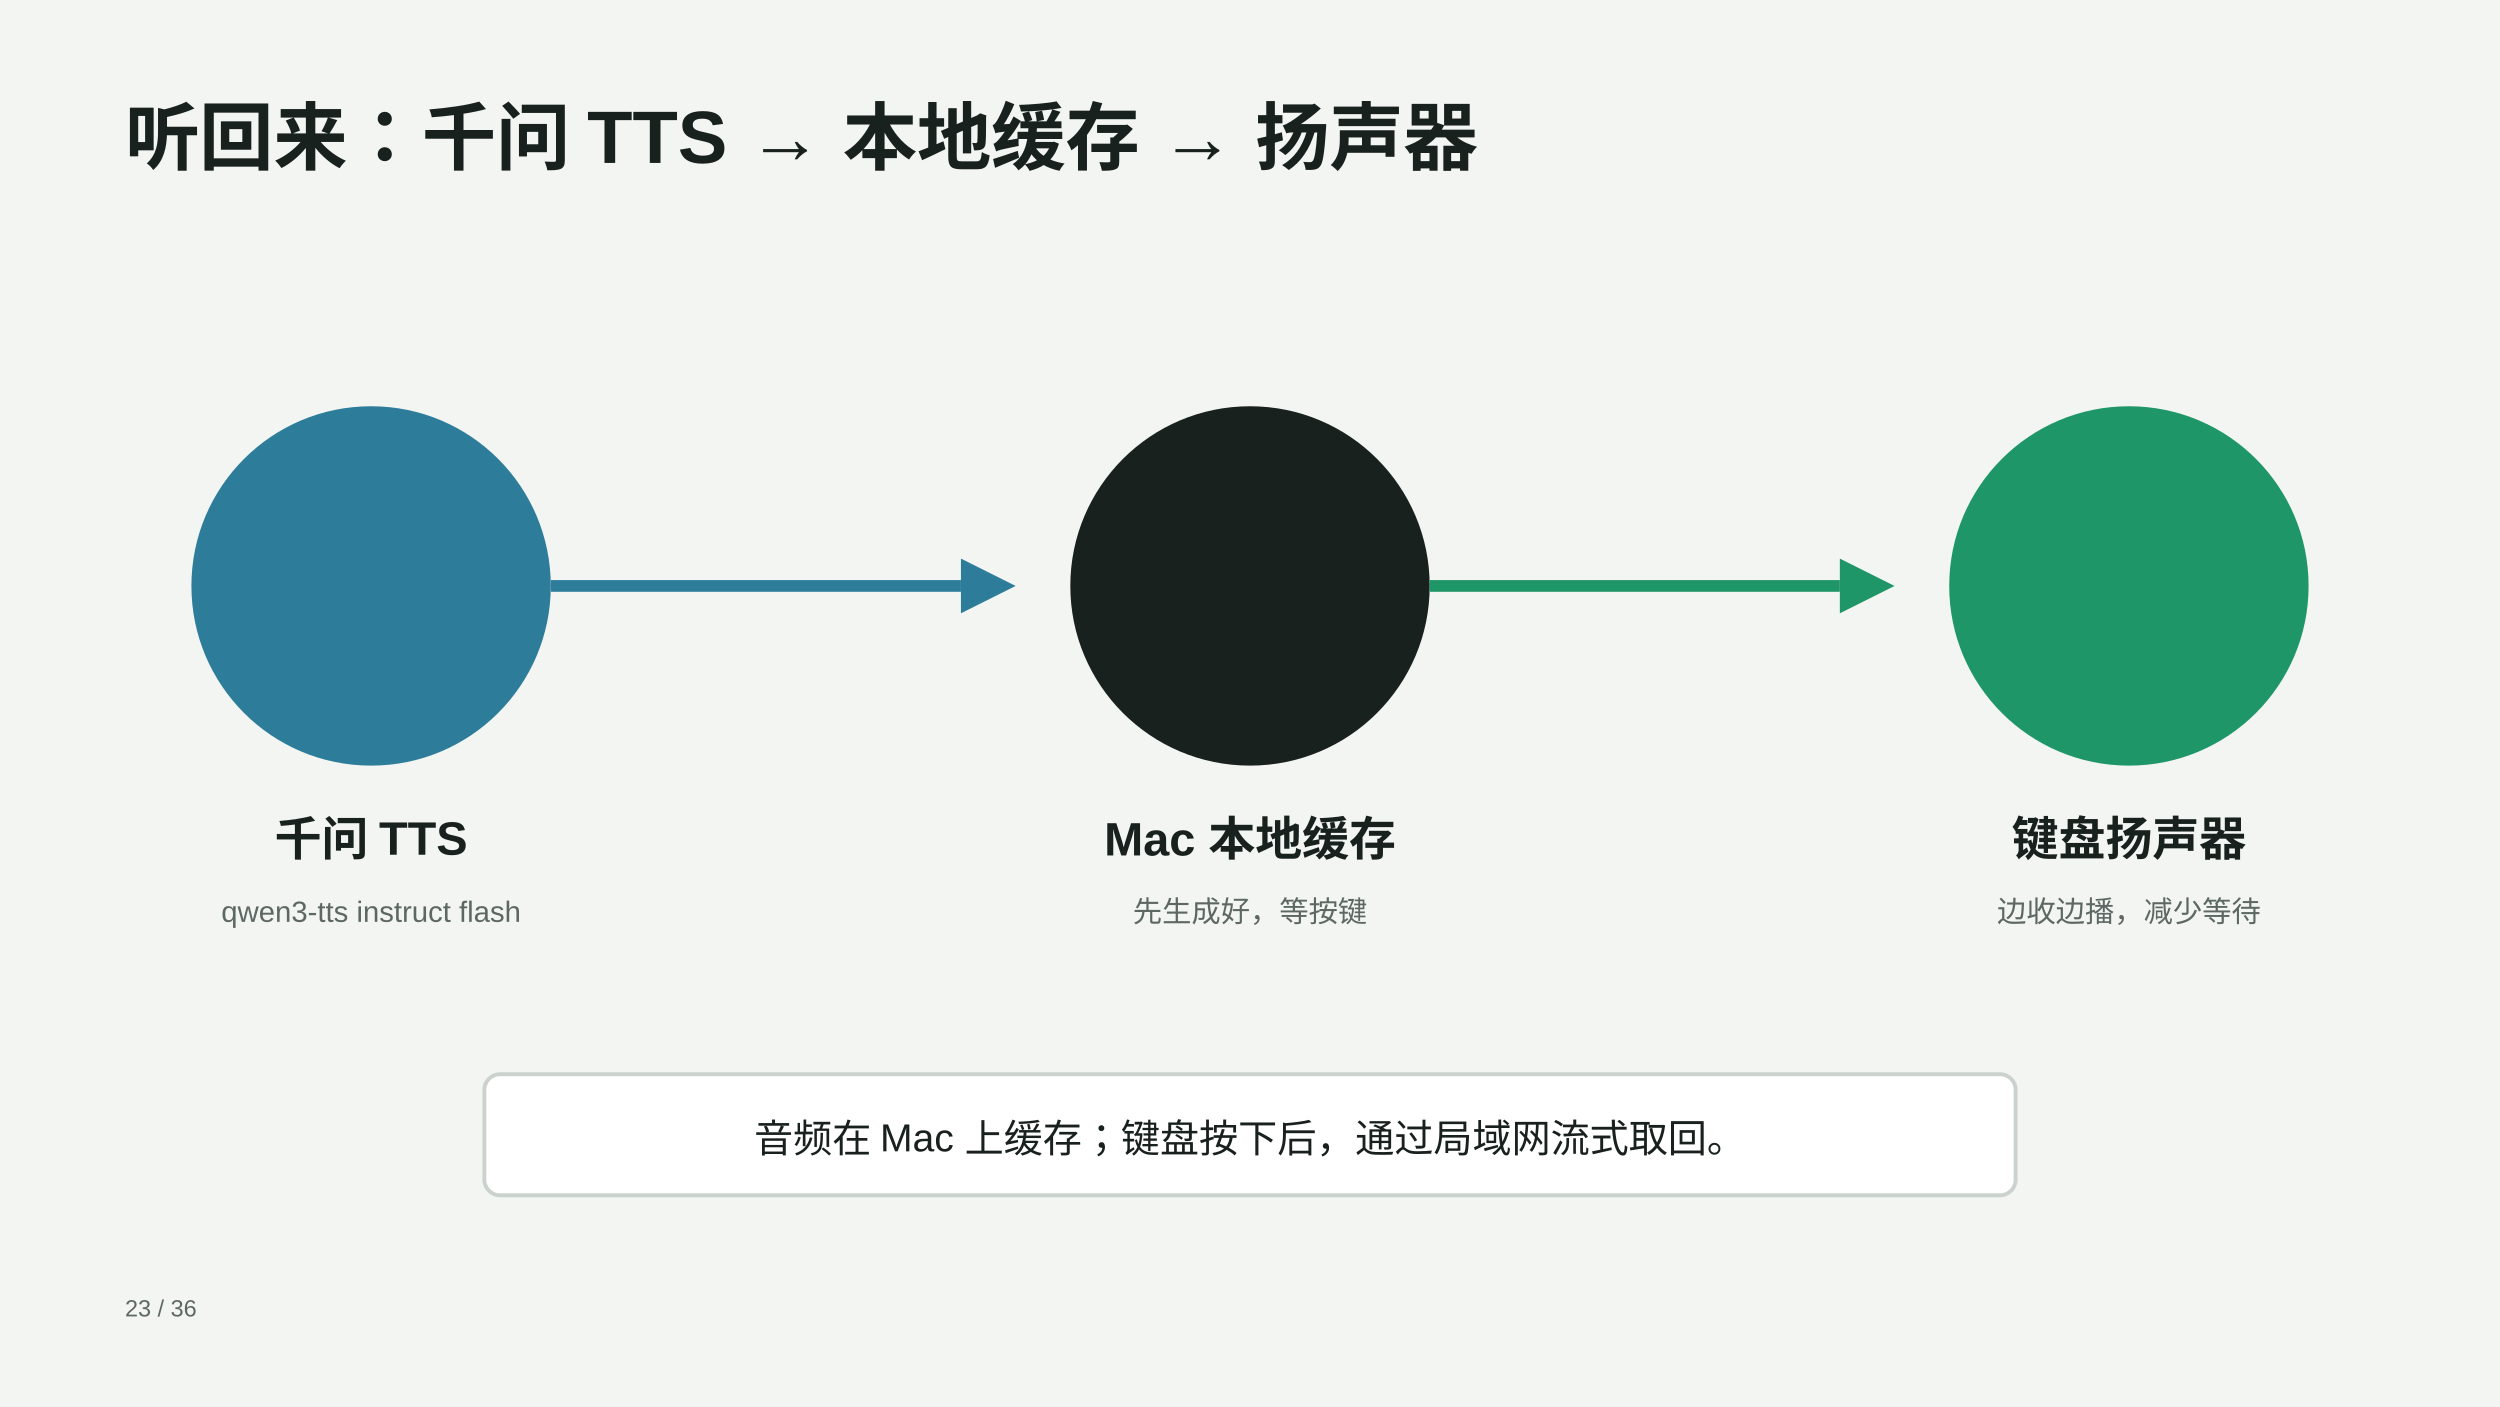
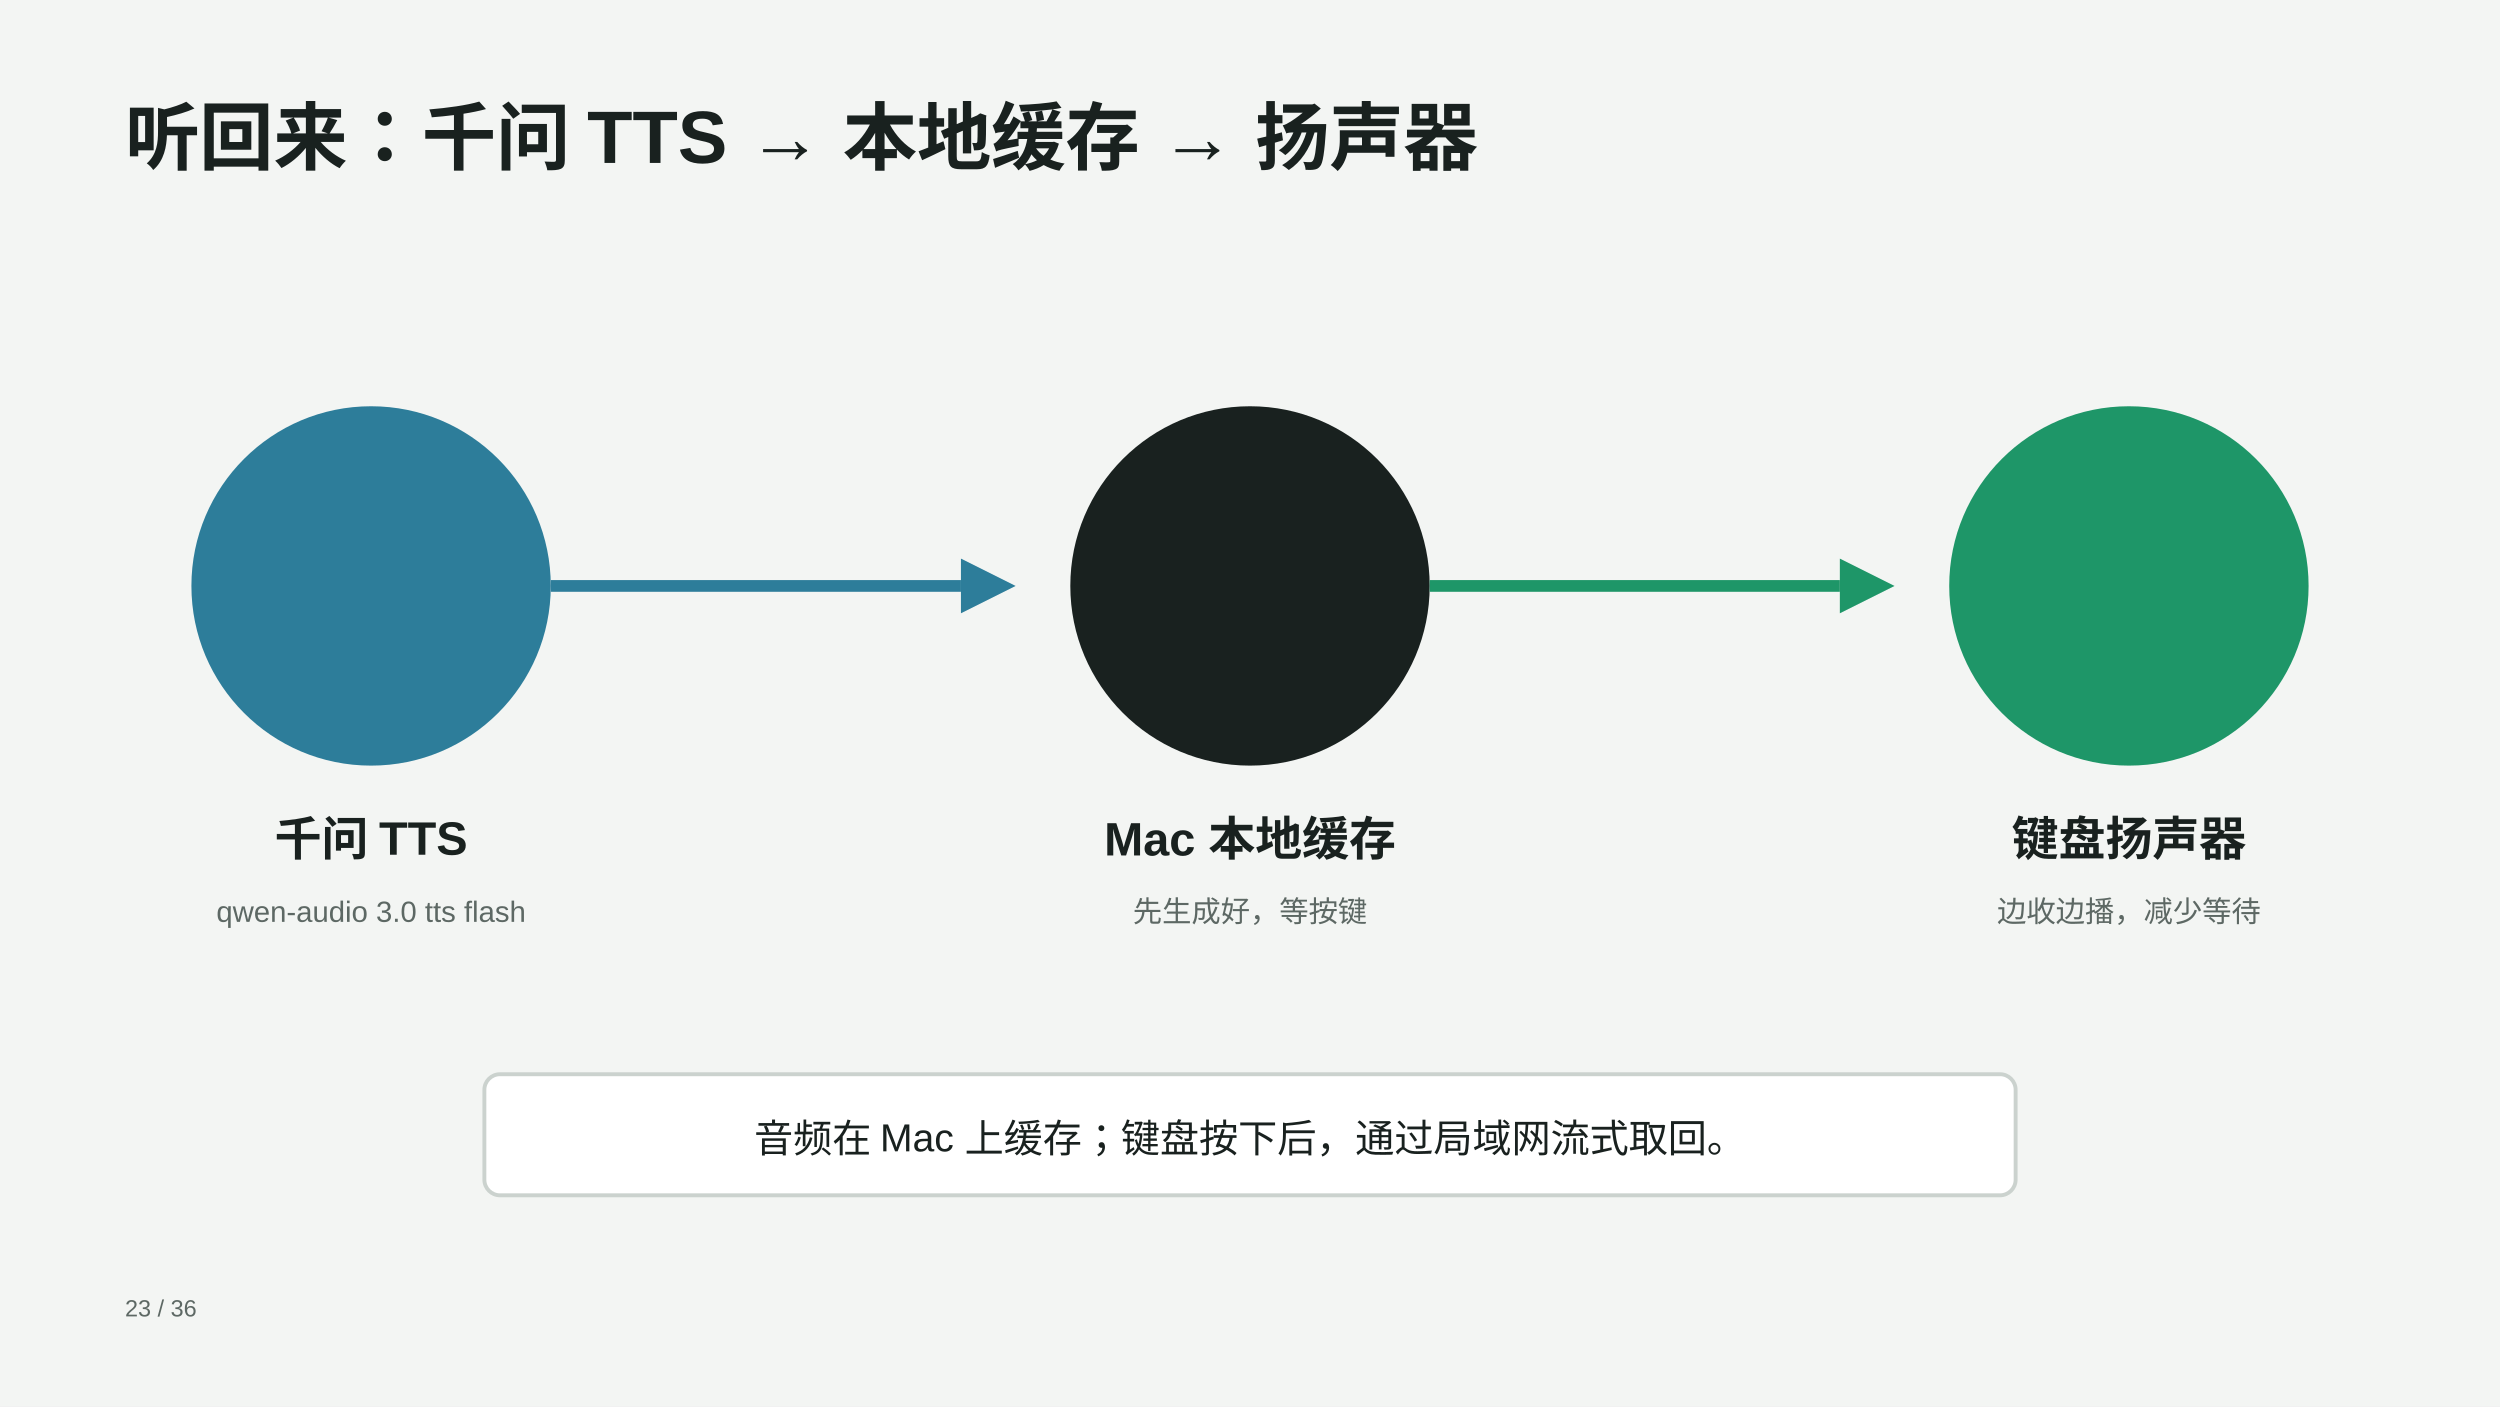
<svg xmlns="http://www.w3.org/2000/svg" width="1280" height="720" viewBox="0 0 1280 720">
  <g id="background">
    <rect width="1280" height="720" fill="#F3F5F3" />
  </g>
  <g id="header">
    <text x="64" y="84" font-family="Arial Black, Arial, Arial Unicode MS, Microsoft YaHei, sans-serif" font-size="38" font-weight="bold" fill="#19211F">听回来：千问 TTS → 本地缓存 → 扬声器</text>
  </g>
  <g id="tts">
    <circle cx="190" cy="300" r="92" fill="#2D7D9A" />
    <use data-icon="phosphor-duotone/broadcast" x="146" y="256" width="88" height="88" fill="#F3F5F3" />
    <text x="190" y="438" text-anchor="middle" font-family="Arial, Arial Unicode MS, Microsoft YaHei, sans-serif" font-size="24" font-weight="bold" fill="#19211F">千问 TTS</text>
-     <text x="190" y="472" text-anchor="middle" font-family="Arial, sans-serif" font-size="15" fill="#5D6864">qwen3-tts instruct flash</text>
+     <text x="190" y="472" text-anchor="middle" font-family="Arial, sans-serif" font-size="15" fill="#5D6864">qwen-audio 3.0 tts flash</text>
  </g>
  <g id="cache">
    <line x1="282" y1="300" x2="492" y2="300" stroke="#2D7D9A" stroke-width="6" />
    <polygon points="492,286 520,300 492,314" fill="#2D7D9A" />
    <circle cx="640" cy="300" r="92" fill="#19211F" />
    <use data-icon="phosphor-duotone/database" x="596" y="256" width="88" height="88" fill="#F3F5F3" />
    <text x="640" y="438" text-anchor="middle" font-family="Arial, Arial Unicode MS, Microsoft YaHei, sans-serif" font-size="24" font-weight="bold" fill="#19211F">Mac 本地缓存</text>
    <text x="640" y="472" text-anchor="middle" font-family="Arial, Arial Unicode MS, Microsoft YaHei, sans-serif" font-size="15" fill="#5D6864">先生成好，等按键</text>
  </g>
  <g id="speaker">
    <line x1="732" y1="300" x2="942" y2="300" stroke="#1E9668" stroke-width="6" />
    <polygon points="942,286 970,300 942,314" fill="#1E9668" />
    <circle cx="1090" cy="300" r="92" fill="#1E9668" />
    <use data-icon="phosphor-duotone/speaker-high" x="1046" y="256" width="88" height="88" fill="#F3F5F3" />
    <text x="1090" y="438" text-anchor="middle" font-family="Arial, Arial Unicode MS, Microsoft YaHei, sans-serif" font-size="24" font-weight="bold" fill="#19211F">键盘扬声器</text>
    <text x="1090" y="472" text-anchor="middle" font-family="Arial, Arial Unicode MS, Microsoft YaHei, sans-serif" font-size="15" fill="#5D6864">边收边播，减少等待</text>
  </g>
  <g id="caption">
    <rect x="248" y="550" width="784" height="62" rx="8" fill="#FFFFFF" stroke="#CBD2CE" stroke-width="2" />
    <text x="640" y="590" text-anchor="middle" font-family="Arial, Arial Unicode MS, Microsoft YaHei, sans-serif" font-size="20" fill="#19211F">音频在 Mac 上缓存；键盘按下后，通过局域网流式取回。</text>
  </g>
  <g id="footer">
    <text x="64" y="674" font-family="Arial, Arial Unicode MS, Microsoft YaHei, sans-serif" font-size="12" fill="#5D6864">23 / 36</text>
  </g>
</svg>
